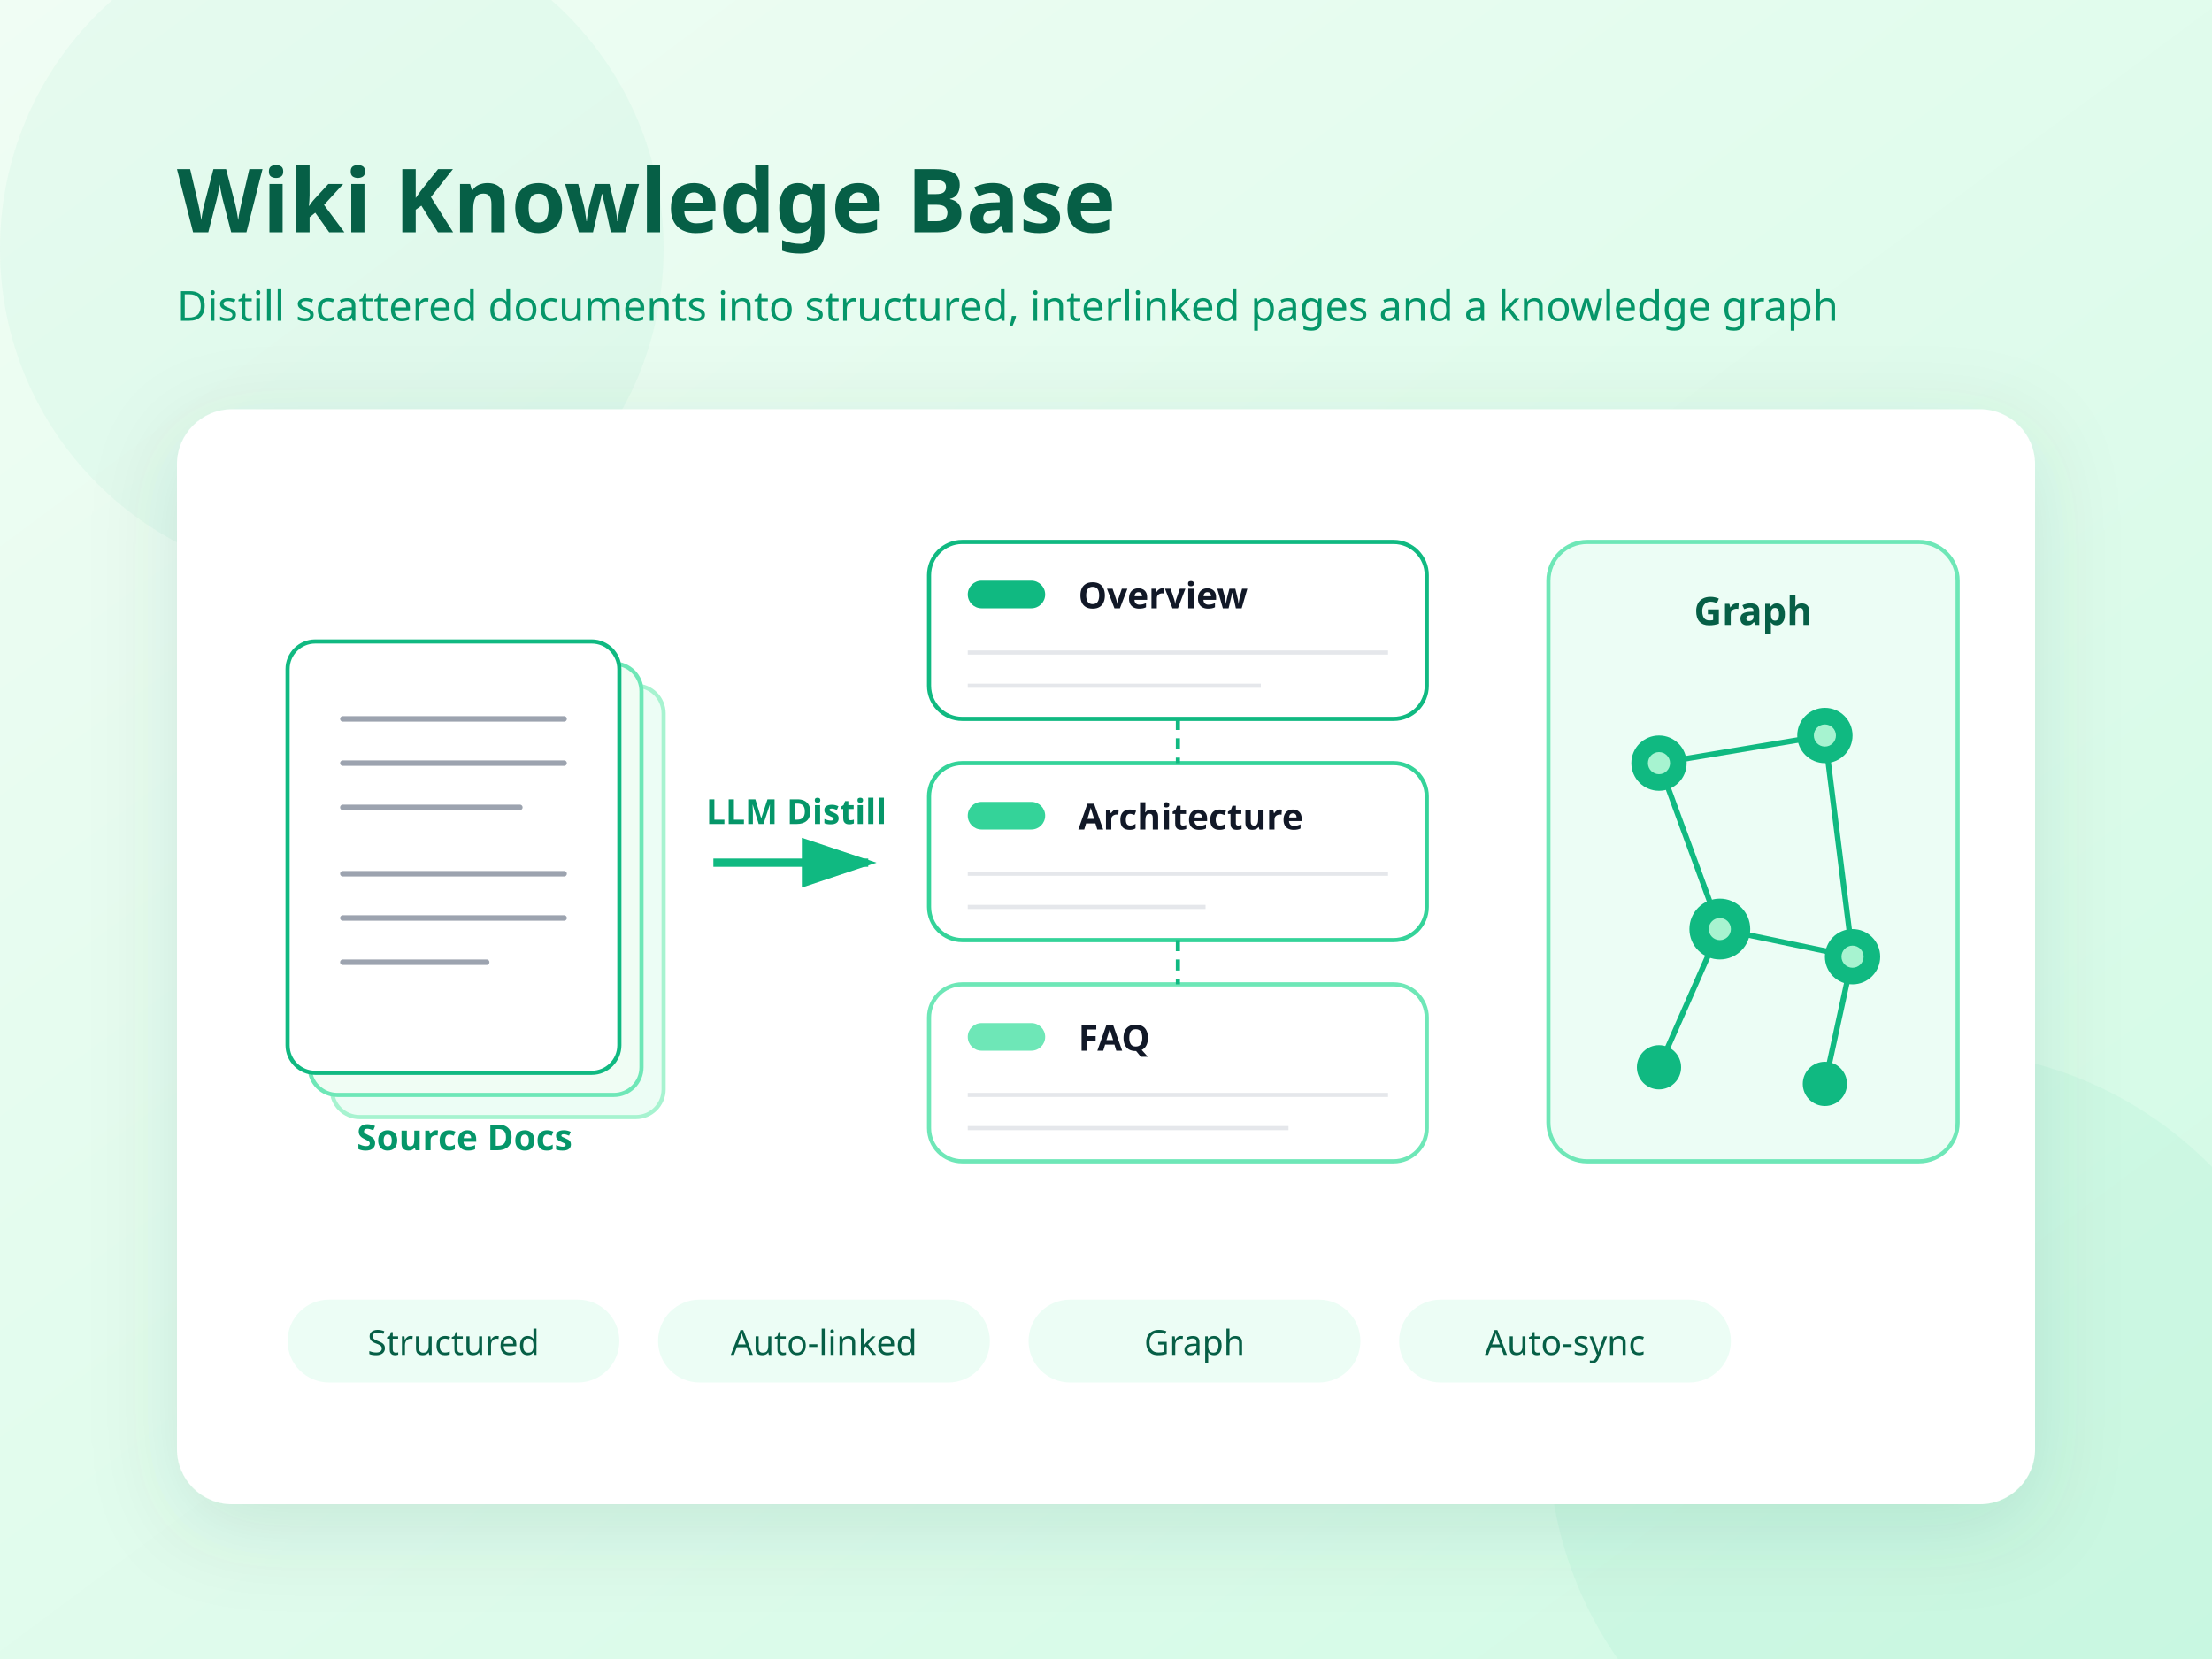
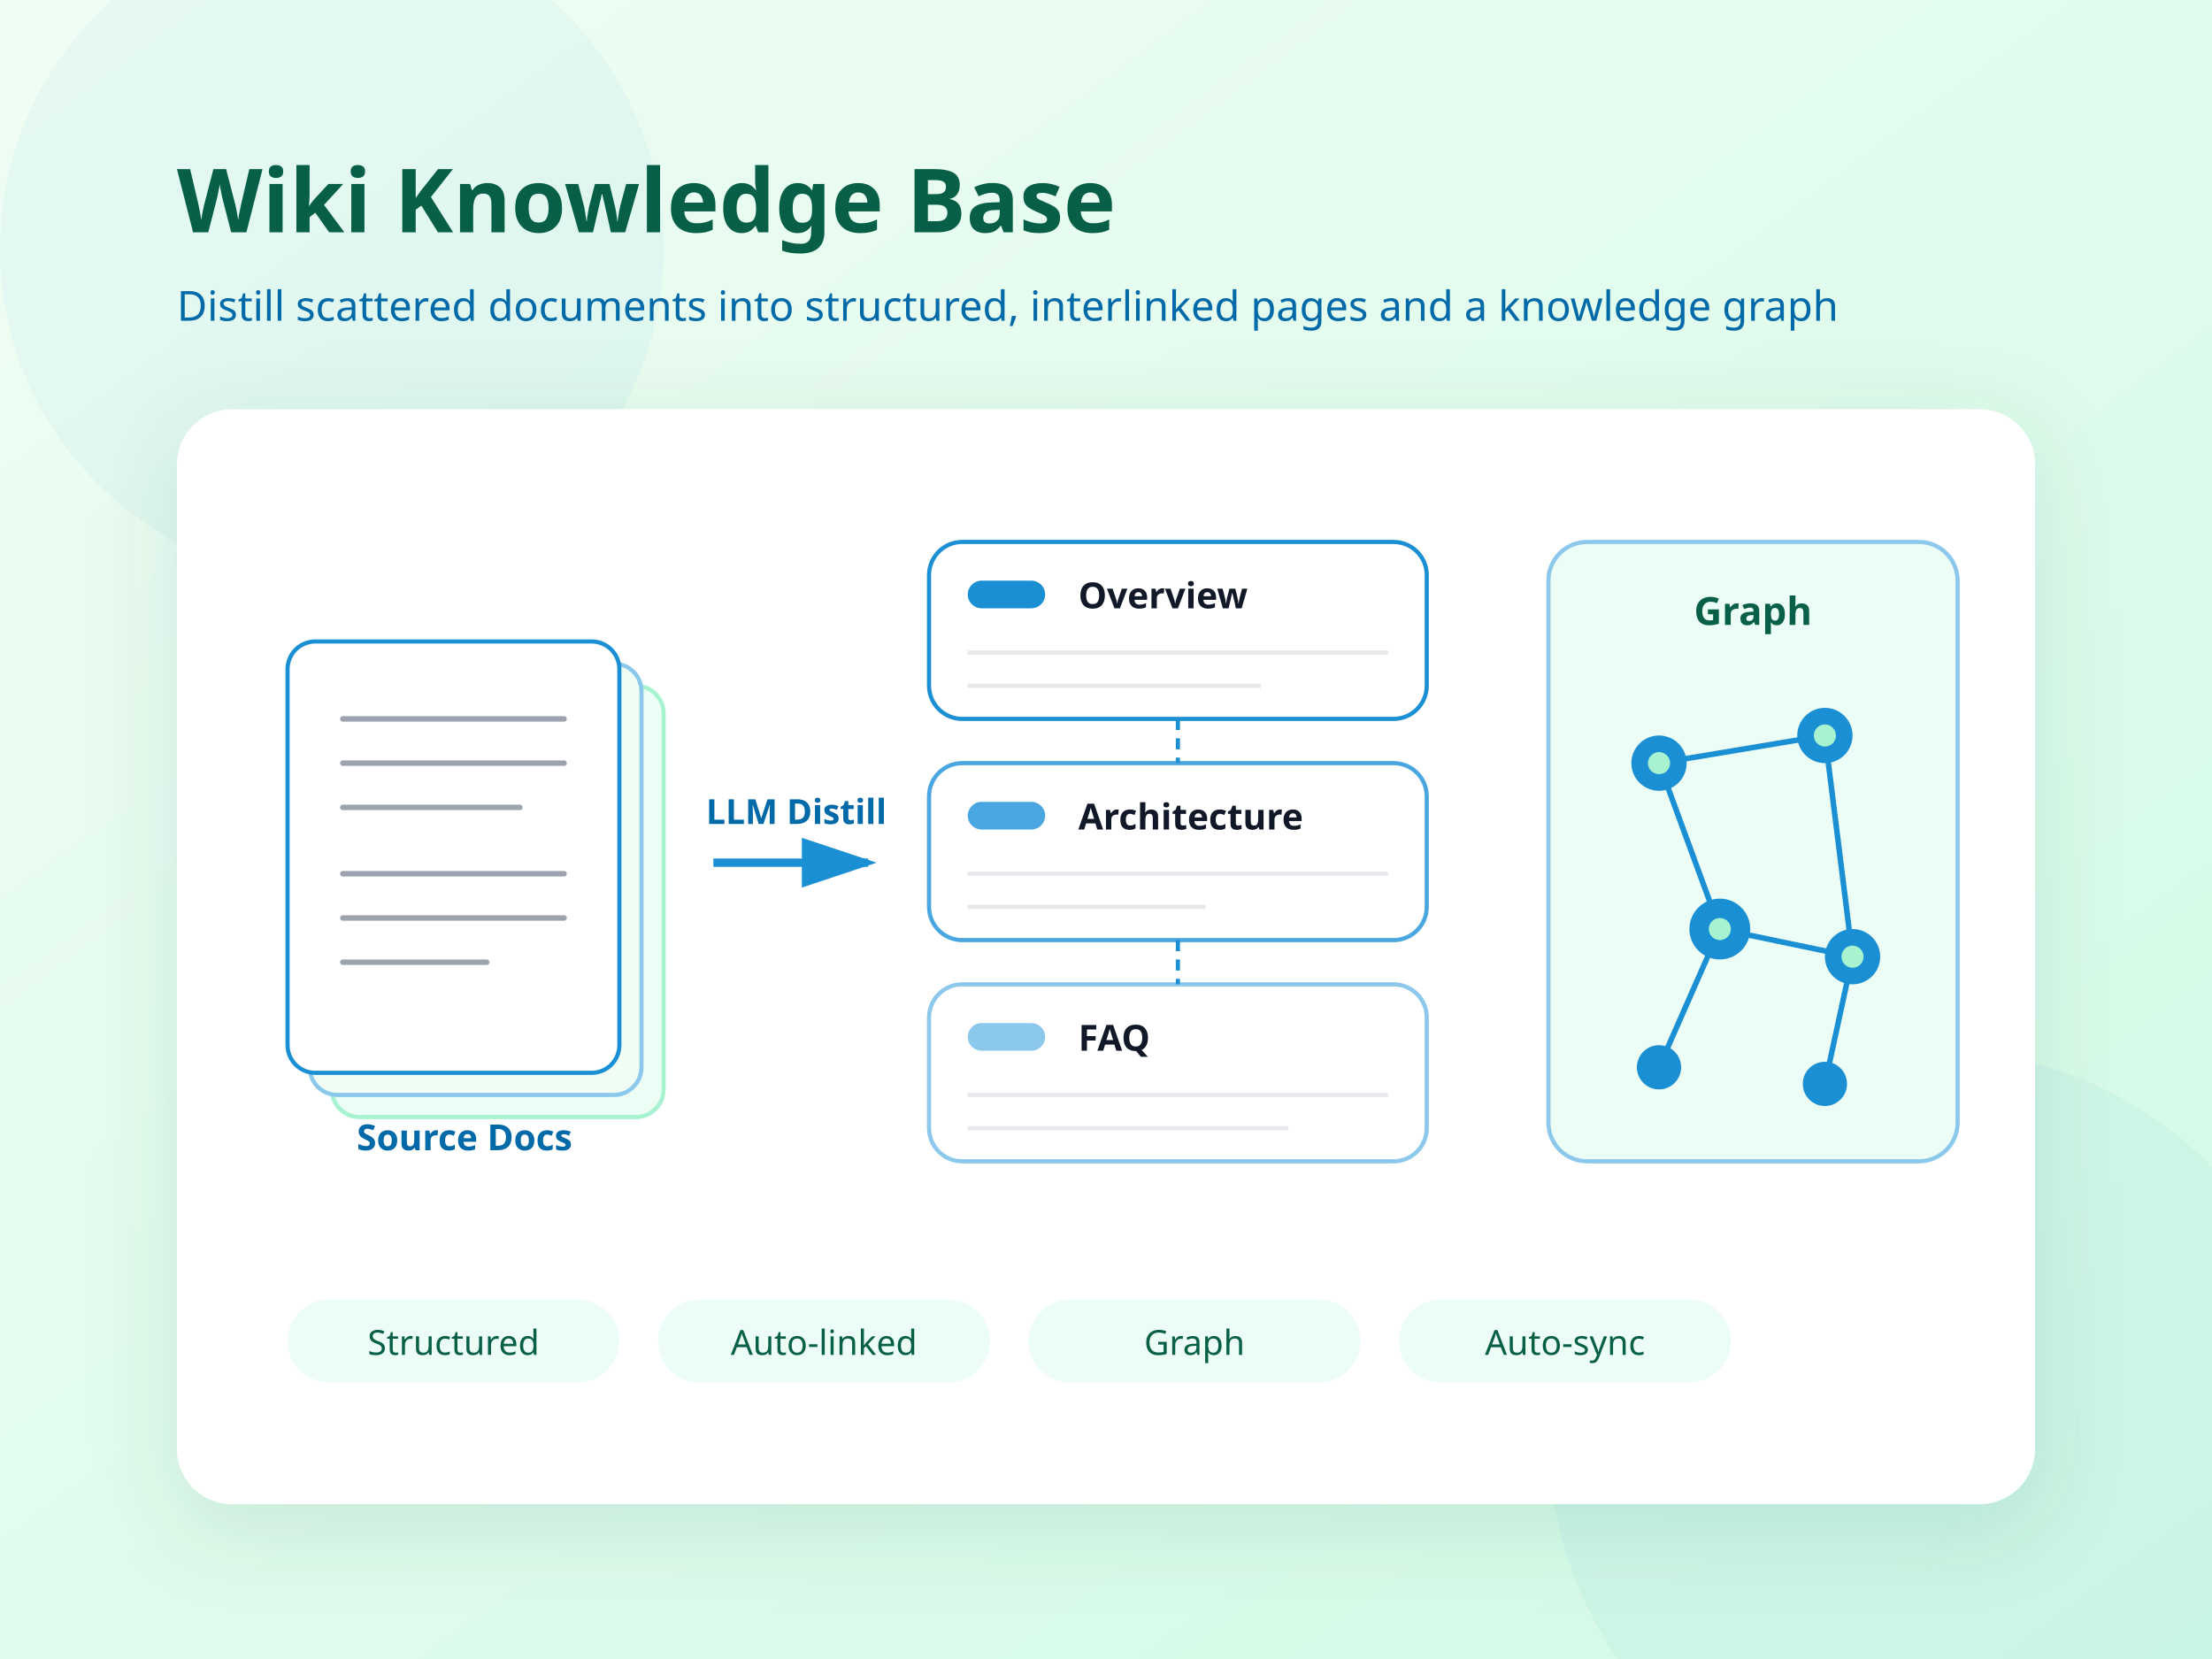
<svg xmlns="http://www.w3.org/2000/svg" viewBox="0 0 800 600">
  <defs>
    <linearGradient id="bg3" x1="0%" y1="0%" x2="100%" y2="100%">
      <stop offset="0%" stop-color="#F0FDF4" />
      <stop offset="100%" stop-color="#D1FAE5" />
    </linearGradient>
    <filter id="soft3" x="-20%" y="-20%" width="140%" height="140%">
      <feDropShadow dx="0" dy="8" stdDeviation="16" flood-color="#065F46" flood-opacity="0.12" />
    </filter>
  </defs>
  <rect width="800" height="600" fill="url(#bg3)" />
-   <circle cx="120" cy="90" r="120" fill="#10B981" opacity="0.05" />
-   <circle cx="700" cy="520" r="140" fill="#34D399" opacity="0.06" />
+   <circle cx="120" cy="90" r="120" fill="#1a8fd4" opacity="0.05" />
+   <circle cx="700" cy="520" r="140" fill="#4aa6e0" opacity="0.06" />
  <text x="64" y="84" font-family="PingFang SC, sans-serif" font-size="32" font-weight="700" fill="#065F46">Wiki Knowledge Base</text>
-   <text x="64" y="116" font-family="PingFang SC, sans-serif" font-size="15" fill="#059669">Distill scattered documents into structured, interlinked pages and a knowledge graph</text>
+   <text x="64" y="116" font-family="PingFang SC, sans-serif" font-size="15" fill="#0069a8">Distill scattered documents into structured, interlinked pages and a knowledge graph</text>
  <g filter="url(#soft3)">
    <rect x="64" y="148" width="672" height="396" rx="20" fill="#FFFFFF" />
  </g>
  <g transform="translate(104, 232)">
    <rect x="16" y="16" width="120" height="156" rx="10" fill="#ECFDF5" stroke="#A7F3D0" stroke-width="1.5" />
-     <rect x="8" y="8" width="120" height="156" rx="10" fill="#F0FDF4" stroke="#6EE7B7" stroke-width="1.5" />
-     <rect x="0" y="0" width="120" height="156" rx="10" fill="#FFFFFF" stroke="#10B981" stroke-width="1.5" />
+     <rect x="8" y="8" width="120" height="156" rx="10" fill="#F0FDF4" stroke="#8cc8ec" stroke-width="1.5" />
+     <rect x="0" y="0" width="120" height="156" rx="10" fill="#FFFFFF" stroke="#1a8fd4" stroke-width="1.5" />
    <g stroke="#9CA3AF" stroke-width="2" stroke-linecap="round">
      <line x1="20" y1="28" x2="100" y2="28" />
      <line x1="20" y1="44" x2="100" y2="44" />
      <line x1="20" y1="60" x2="84" y2="60" />
      <line x1="20" y1="84" x2="100" y2="84" />
      <line x1="20" y1="100" x2="100" y2="100" />
      <line x1="20" y1="116" x2="72" y2="116" />
    </g>
-     <text x="64" y="184" font-family="PingFang SC, sans-serif" font-size="13" font-weight="600" fill="#059669" text-anchor="middle">Source Docs</text>
+     <text x="64" y="184" font-family="PingFang SC, sans-serif" font-size="13" font-weight="600" fill="#0069a8" text-anchor="middle">Source Docs</text>
  </g>
  <g transform="translate(258, 300)">
-     <path d="M0 12 H56" stroke="#10B981" stroke-width="3" marker-end="url(#arr3)" />
-     <text x="30" y="-2" font-family="PingFang SC, sans-serif" font-size="12.5" font-weight="600" fill="#059669" text-anchor="middle">LLM Distill</text>
+     <path d="M0 12 H56" stroke="#1a8fd4" stroke-width="3" marker-end="url(#arr3)" />
+     <text x="30" y="-2" font-family="PingFang SC, sans-serif" font-size="12.5" font-weight="600" fill="#0069a8" text-anchor="middle">LLM Distill</text>
  </g>
  <g transform="translate(336, 196)">
-     <rect width="180" height="64" rx="12" fill="#FFFFFF" stroke="#10B981" stroke-width="1.5" />
-     <rect x="14" y="14" width="28" height="10" rx="5" fill="#10B981" />
+     <rect width="180" height="64" rx="12" fill="#FFFFFF" stroke="#1a8fd4" stroke-width="1.5" />
+     <rect x="14" y="14" width="28" height="10" rx="5" fill="#1a8fd4" />
    <text x="54" y="24" font-family="PingFang SC, sans-serif" font-size="13" font-weight="600" fill="#111827">Overview</text>
    <line x1="14" y1="40" x2="166" y2="40" stroke="#E5E7EB" stroke-width="1.5" />
    <line x1="14" y1="52" x2="120" y2="52" stroke="#E5E7EB" stroke-width="1.5" />
  </g>
  <g transform="translate(336, 276)">
-     <rect width="180" height="64" rx="12" fill="#FFFFFF" stroke="#34D399" stroke-width="1.5" />
-     <rect x="14" y="14" width="28" height="10" rx="5" fill="#34D399" />
+     <rect width="180" height="64" rx="12" fill="#FFFFFF" stroke="#4aa6e0" stroke-width="1.5" />
+     <rect x="14" y="14" width="28" height="10" rx="5" fill="#4aa6e0" />
    <text x="54" y="24" font-family="PingFang SC, sans-serif" font-size="13" font-weight="600" fill="#111827">Architecture</text>
    <line x1="14" y1="40" x2="166" y2="40" stroke="#E5E7EB" stroke-width="1.5" />
    <line x1="14" y1="52" x2="100" y2="52" stroke="#E5E7EB" stroke-width="1.5" />
  </g>
  <g transform="translate(336, 356)">
-     <rect width="180" height="64" rx="12" fill="#FFFFFF" stroke="#6EE7B7" stroke-width="1.5" />
-     <rect x="14" y="14" width="28" height="10" rx="5" fill="#6EE7B7" />
+     <rect width="180" height="64" rx="12" fill="#FFFFFF" stroke="#8cc8ec" stroke-width="1.5" />
+     <rect x="14" y="14" width="28" height="10" rx="5" fill="#8cc8ec" />
    <text x="54" y="24" font-family="PingFang SC, sans-serif" font-size="13" font-weight="600" fill="#111827">FAQ</text>
    <line x1="14" y1="40" x2="166" y2="40" stroke="#E5E7EB" stroke-width="1.5" />
    <line x1="14" y1="52" x2="130" y2="52" stroke="#E5E7EB" stroke-width="1.5" />
  </g>
-   <g stroke="#10B981" stroke-width="1.5" stroke-dasharray="4,3">
+   <g stroke="#1a8fd4" stroke-width="1.5" stroke-dasharray="4,3">
    <path d="M426 260 V276" fill="none" />
    <path d="M426 340 V356" fill="none" />
  </g>
  <g transform="translate(560, 196)">
-     <rect width="148" height="224" rx="14" fill="#ECFDF5" stroke="#6EE7B7" stroke-width="1.5" />
+     <rect width="148" height="224" rx="14" fill="#ECFDF5" stroke="#8cc8ec" stroke-width="1.5" />
    <text x="74" y="30" font-family="PingFang SC, sans-serif" font-size="14" font-weight="700" fill="#065F46" text-anchor="middle">Graph</text>
-     <g stroke="#10B981" stroke-width="2">
+     <g stroke="#1a8fd4" stroke-width="2">
      <line x1="40" y1="80" x2="100" y2="70" />
      <line x1="40" y1="80" x2="62" y2="140" />
      <line x1="100" y1="70" x2="110" y2="150" />
      <line x1="62" y1="140" x2="110" y2="150" />
      <line x1="62" y1="140" x2="40" y2="190" />
      <line x1="110" y1="150" x2="100" y2="196" />
    </g>
-     <g fill="#10B981">
+     <g fill="#1a8fd4">
      <circle cx="40" cy="80" r="10" />
      <circle cx="100" cy="70" r="10" />
      <circle cx="62" cy="140" r="11" />
      <circle cx="110" cy="150" r="10" />
      <circle cx="40" cy="190" r="8" />
      <circle cx="100" cy="196" r="8" />
    </g>
    <g fill="#A7F3D0">
      <circle cx="40" cy="80" r="4" />
      <circle cx="100" cy="70" r="4" />
      <circle cx="62" cy="140" r="4" />
      <circle cx="110" cy="150" r="4" />
    </g>
  </g>
  <g transform="translate(104, 470)" font-family="PingFang SC, sans-serif" font-size="12.5" fill="#065F46" text-anchor="middle">
    <rect x="0" y="0" width="120" height="30" rx="15" fill="#ECFDF5" />
    <text x="60" y="20">Structured</text>
    <rect x="134" y="0" width="120" height="30" rx="15" fill="#ECFDF5" />
    <text x="194" y="20">Auto-linked</text>
    <rect x="268" y="0" width="120" height="30" rx="15" fill="#ECFDF5" />
    <text x="328" y="20">Graph</text>
    <rect x="402" y="0" width="120" height="30" rx="15" fill="#ECFDF5" />
    <text x="462" y="20">Auto-sync</text>
  </g>
  <defs>
    <marker id="arr3" markerWidth="9" markerHeight="9" refX="8" refY="3" orient="auto">
-       <polygon points="0 0, 9 3, 0 6" fill="#10B981" />
+       <polygon points="0 0, 9 3, 0 6" fill="#1a8fd4" />
    </marker>
  </defs>
</svg>
